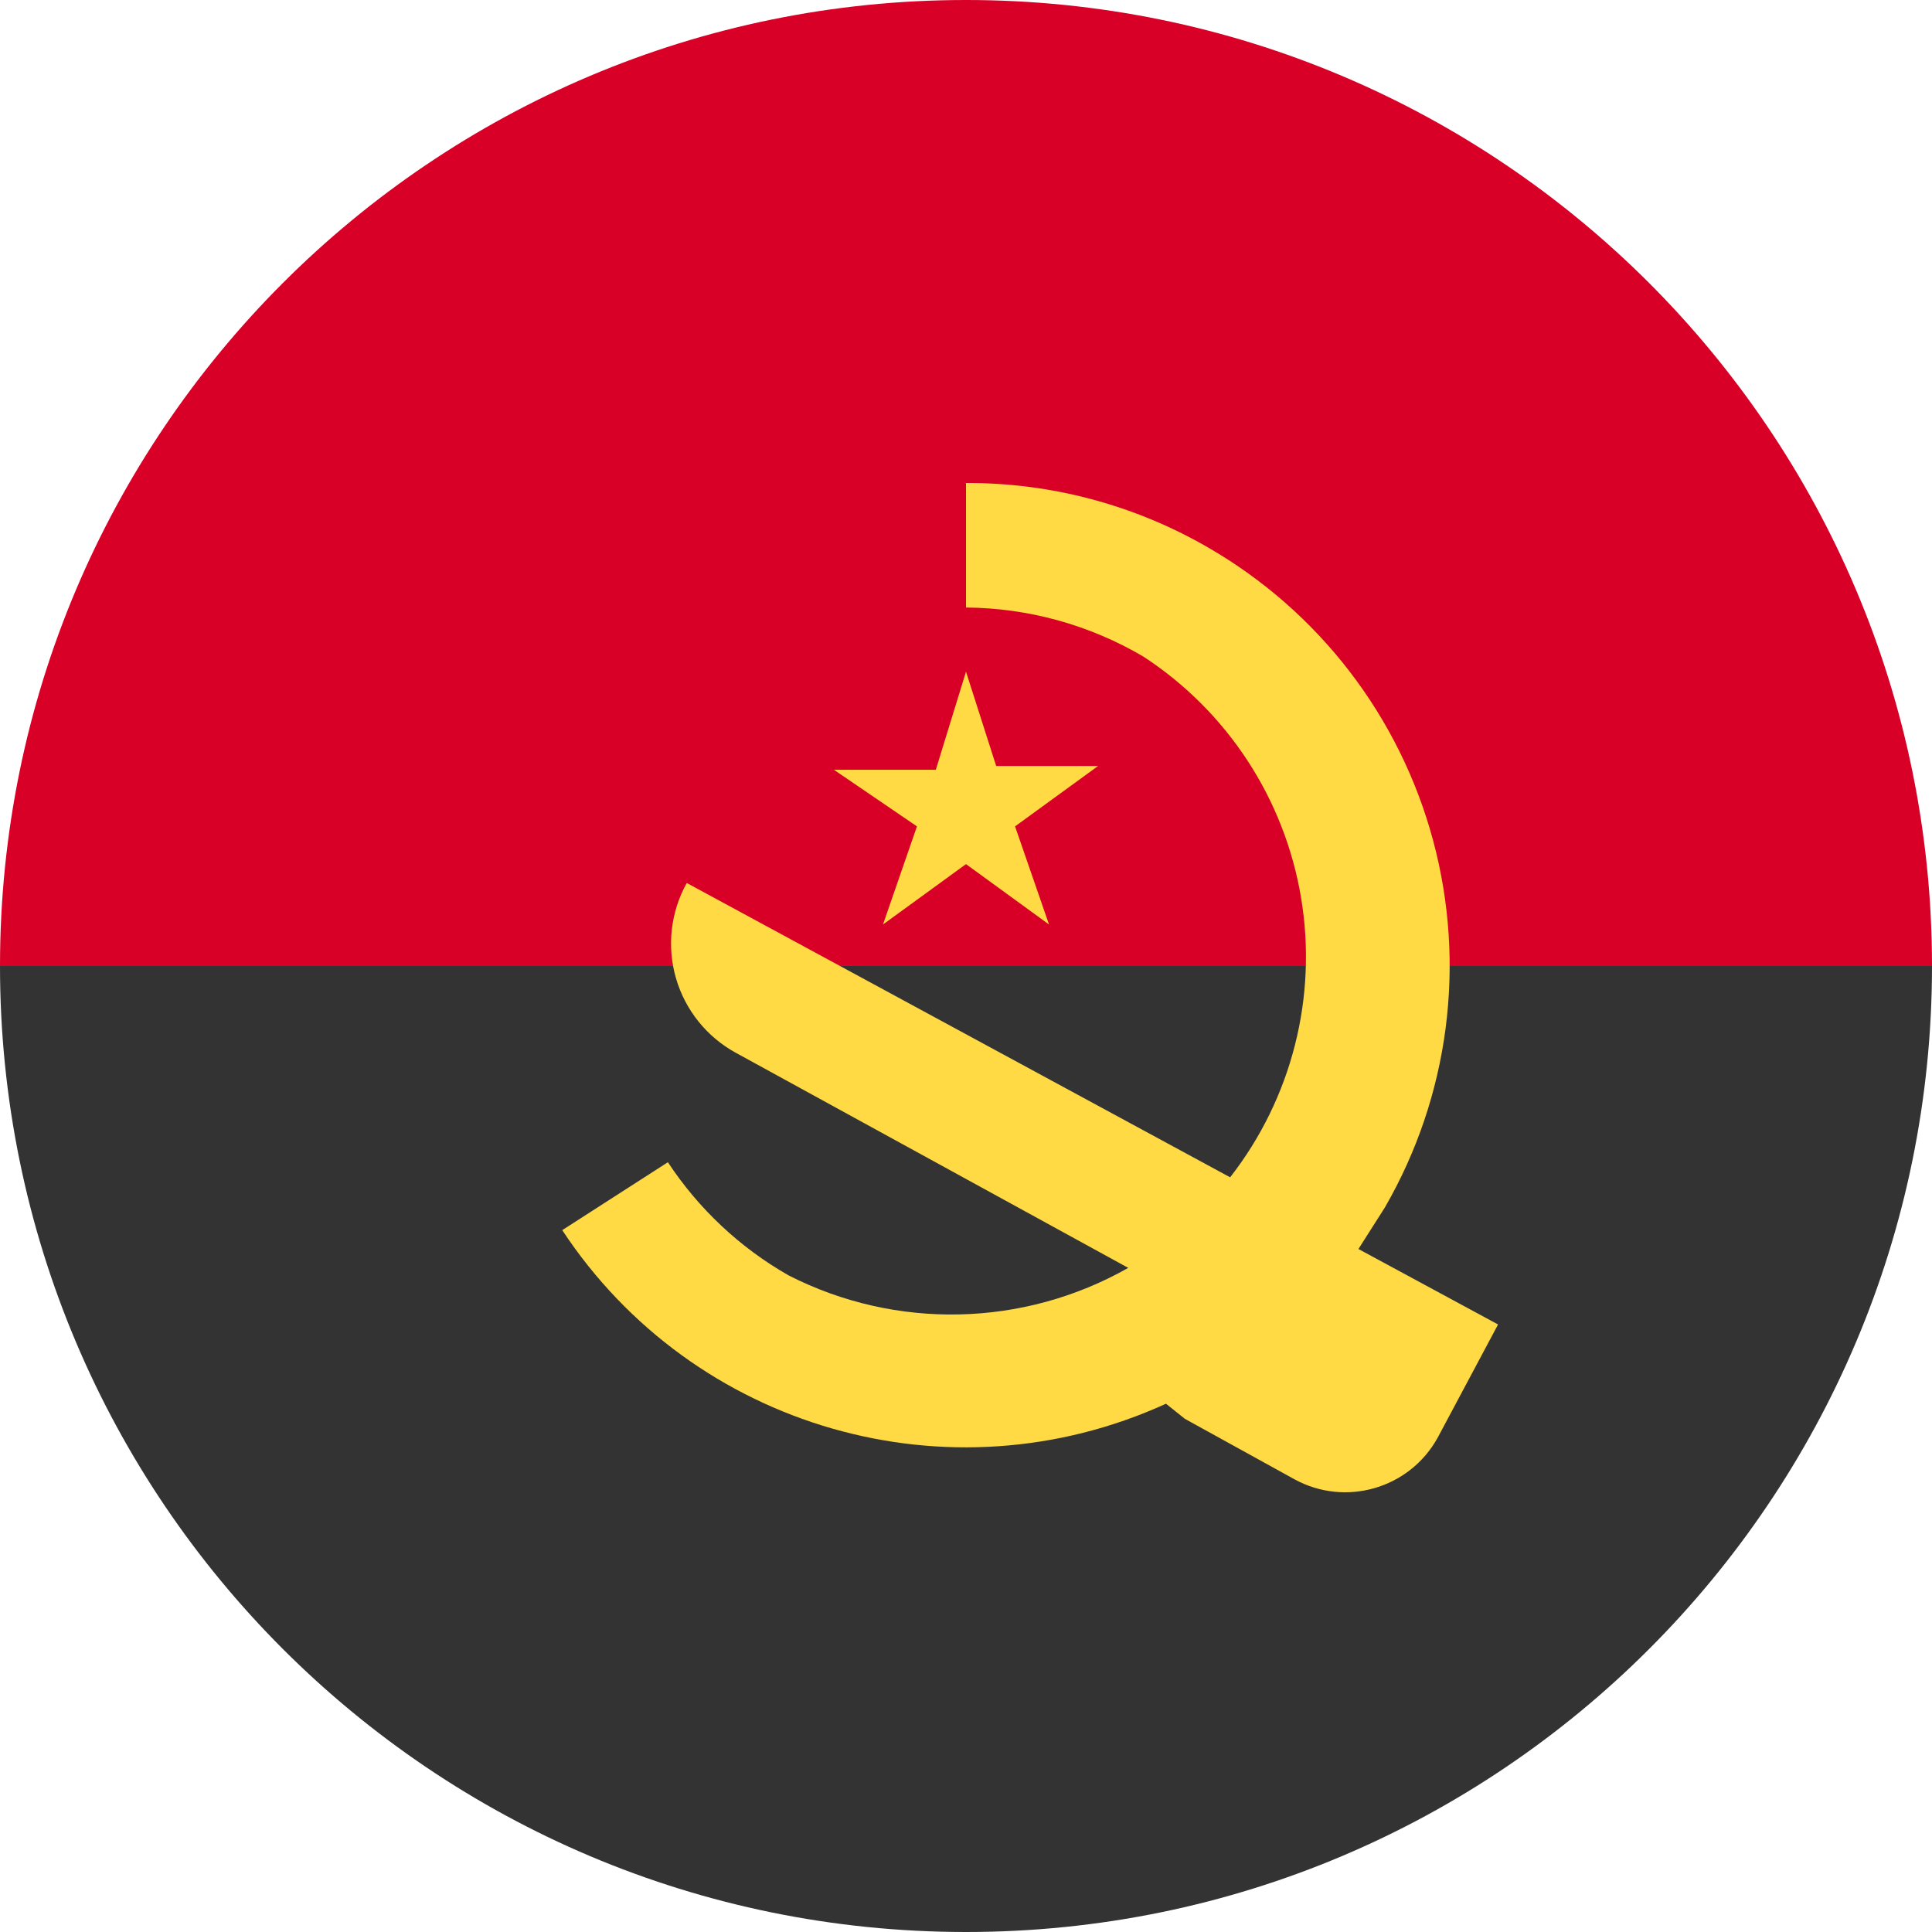
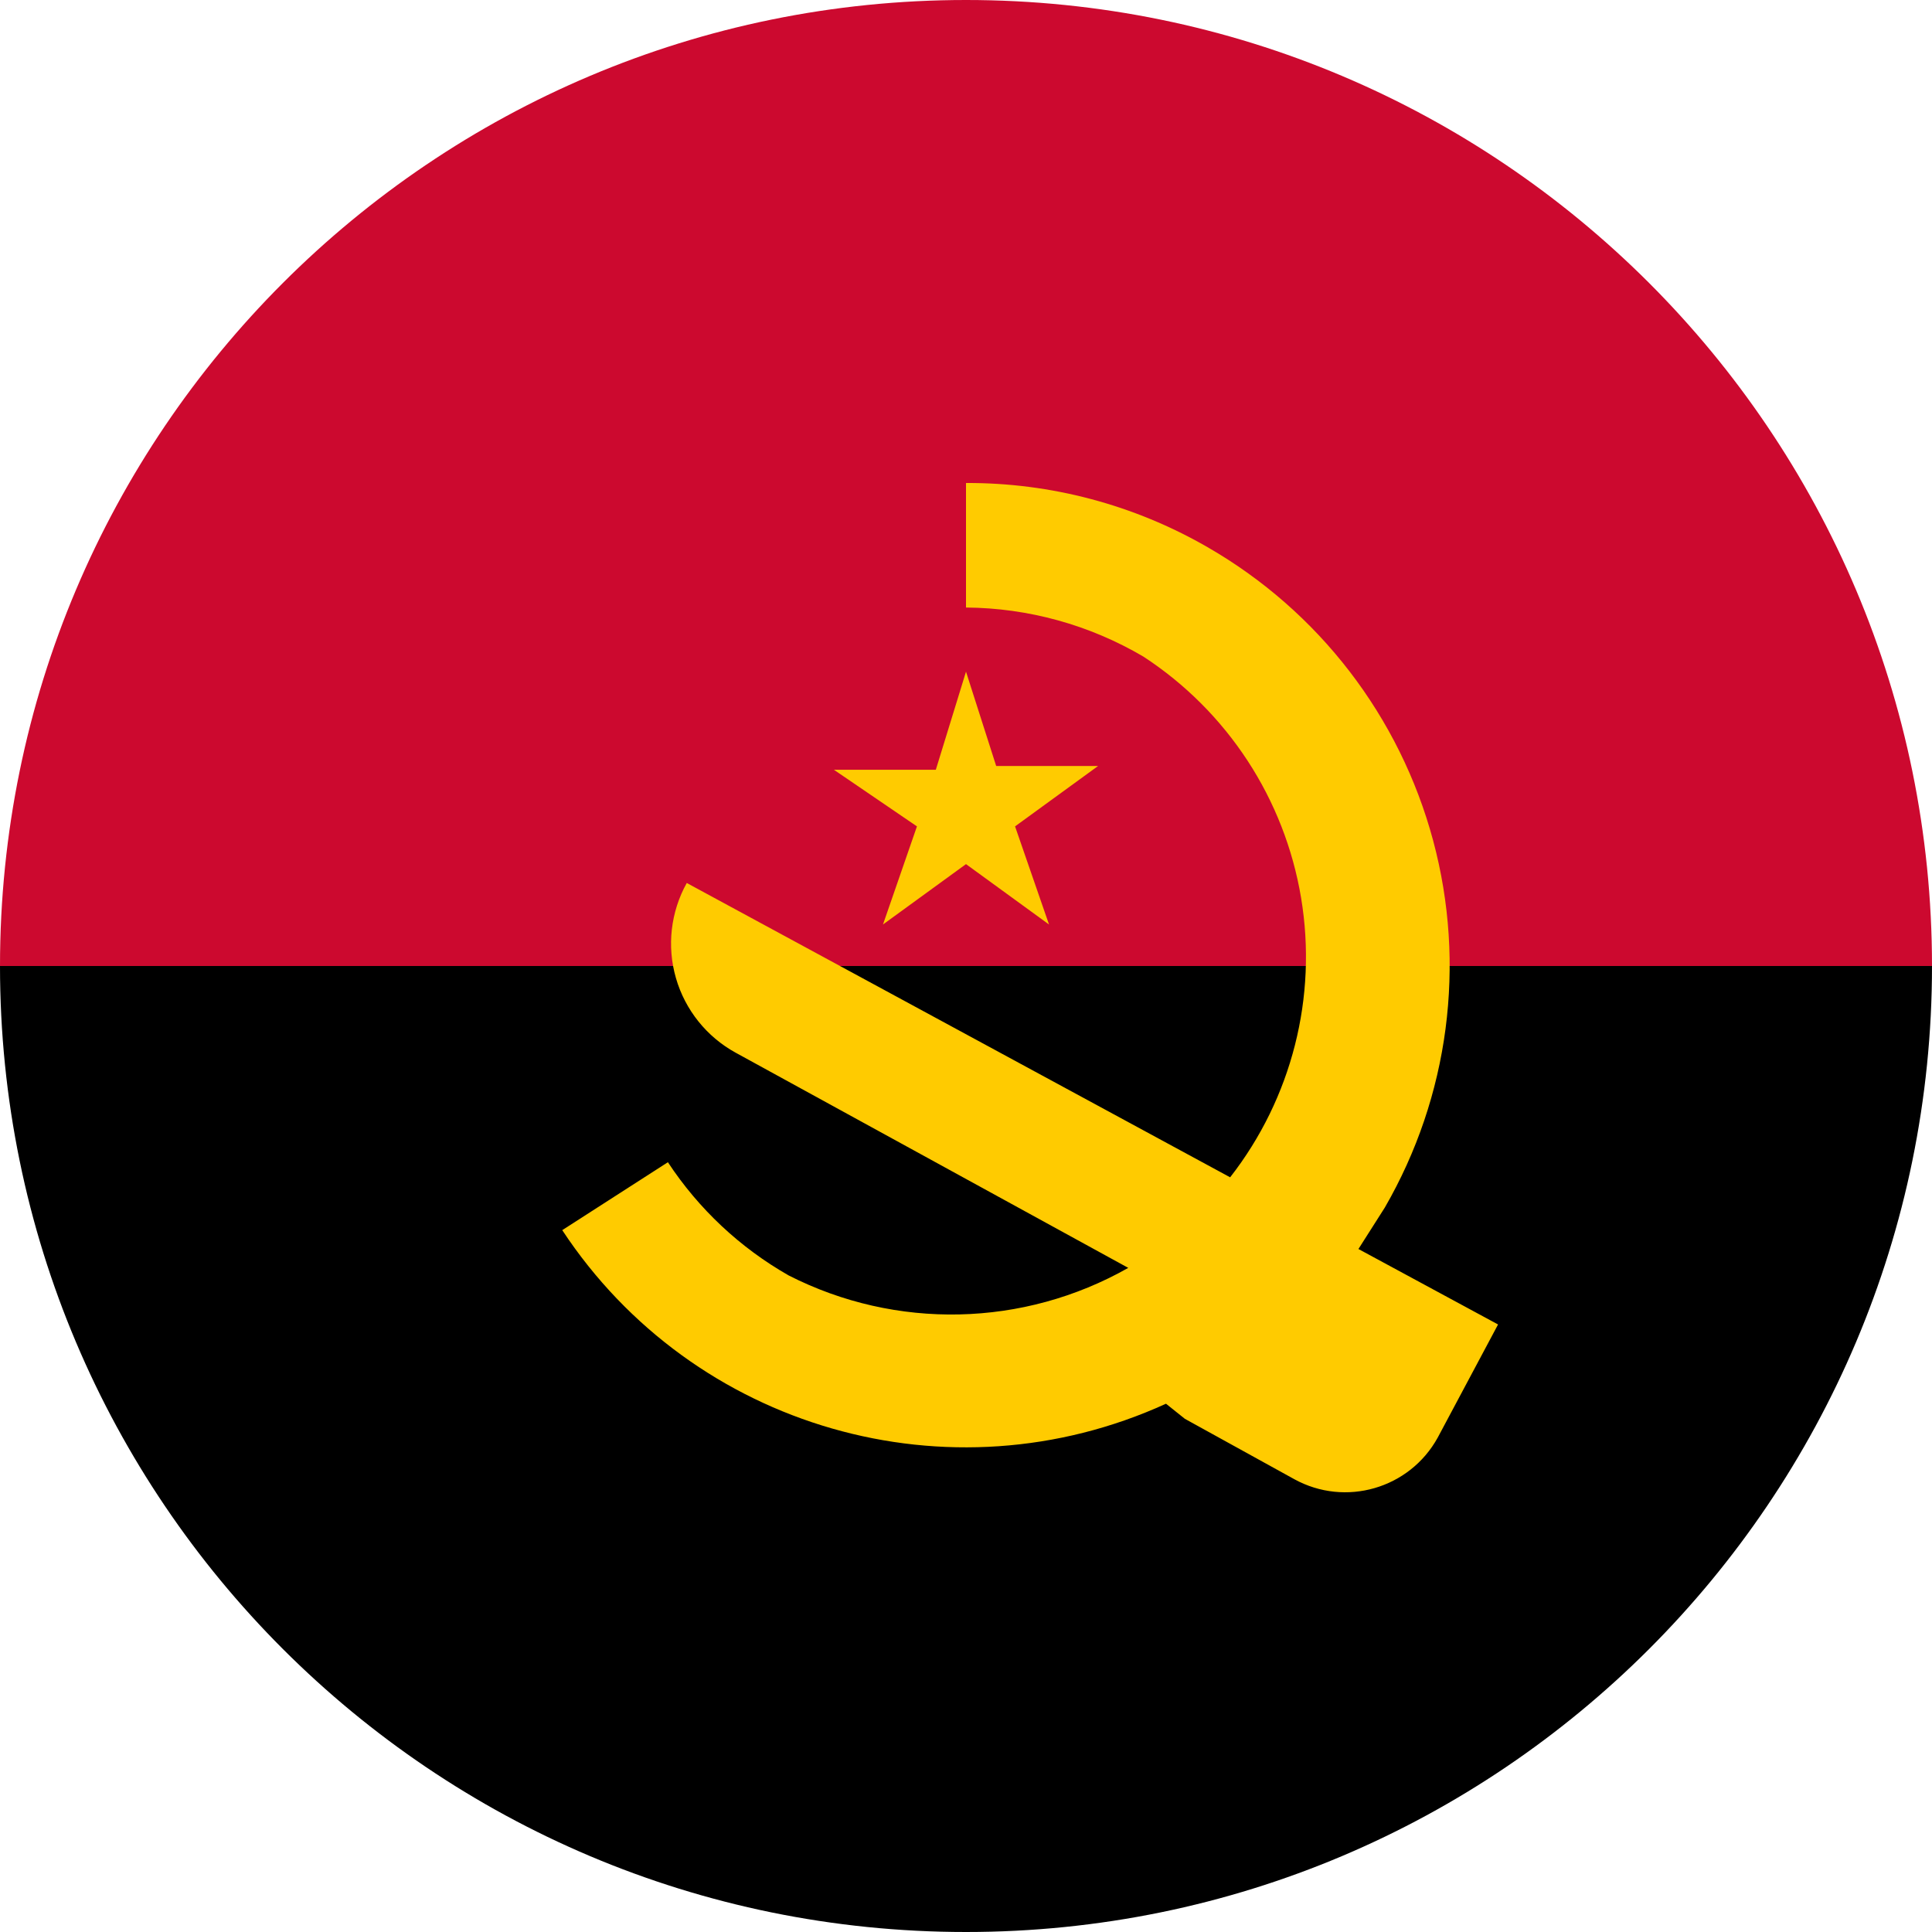
<svg xmlns="http://www.w3.org/2000/svg" width="512" height="512" viewBox="0 0 512 512">
  <defs>
    <clipPath id="c">
      <circle cx="256" cy="256" r="256" />
    </clipPath>
  </defs>
  <g clip-path="url(#c)">
-     <path fill="#D80027" d="M0 0h512v256l-256 32L0 256Z" />
-     <path fill="#333" d="M0 256h512v256H0z" />
-     <path fill="#FFDA44" d="M256 128v33a94 94 0 0 1 47 13 95 95 0 0 1 23 138l-144-78a33 33 0 0 0 13 45l104 57a95 95 0 0 1-90 2 94 94 0 0 1-32-30l-28 18a128 128 0 0 0 160 46l5 4 29 16a28 28 0 0 0 38-11l16-30-37-20 7-11a128 128 0 0 0-47-175 127 127 0 0 0-64-17m0 50-8 26h-27l22 15-9 26 22-16 22 16-9-26 22-16h-27z" />
+     <path fill="#CC092F" d="M0 0h512v256l-256 32L0 256Z" />
+     <path fill="#000000" d="M0 256h512v256H0z" />
+     <path fill="#FFCB00" d="M256 128v33a94 94 0 0 1 47 13 95 95 0 0 1 23 138l-144-78a33 33 0 0 0 13 45l104 57a95 95 0 0 1-90 2 94 94 0 0 1-32-30l-28 18a128 128 0 0 0 160 46l5 4 29 16a28 28 0 0 0 38-11l16-30-37-20 7-11a128 128 0 0 0-47-175 127 127 0 0 0-64-17m0 50-8 26h-27l22 15-9 26 22-16 22 16-9-26 22-16h-27z" />
  </g>
</svg>
